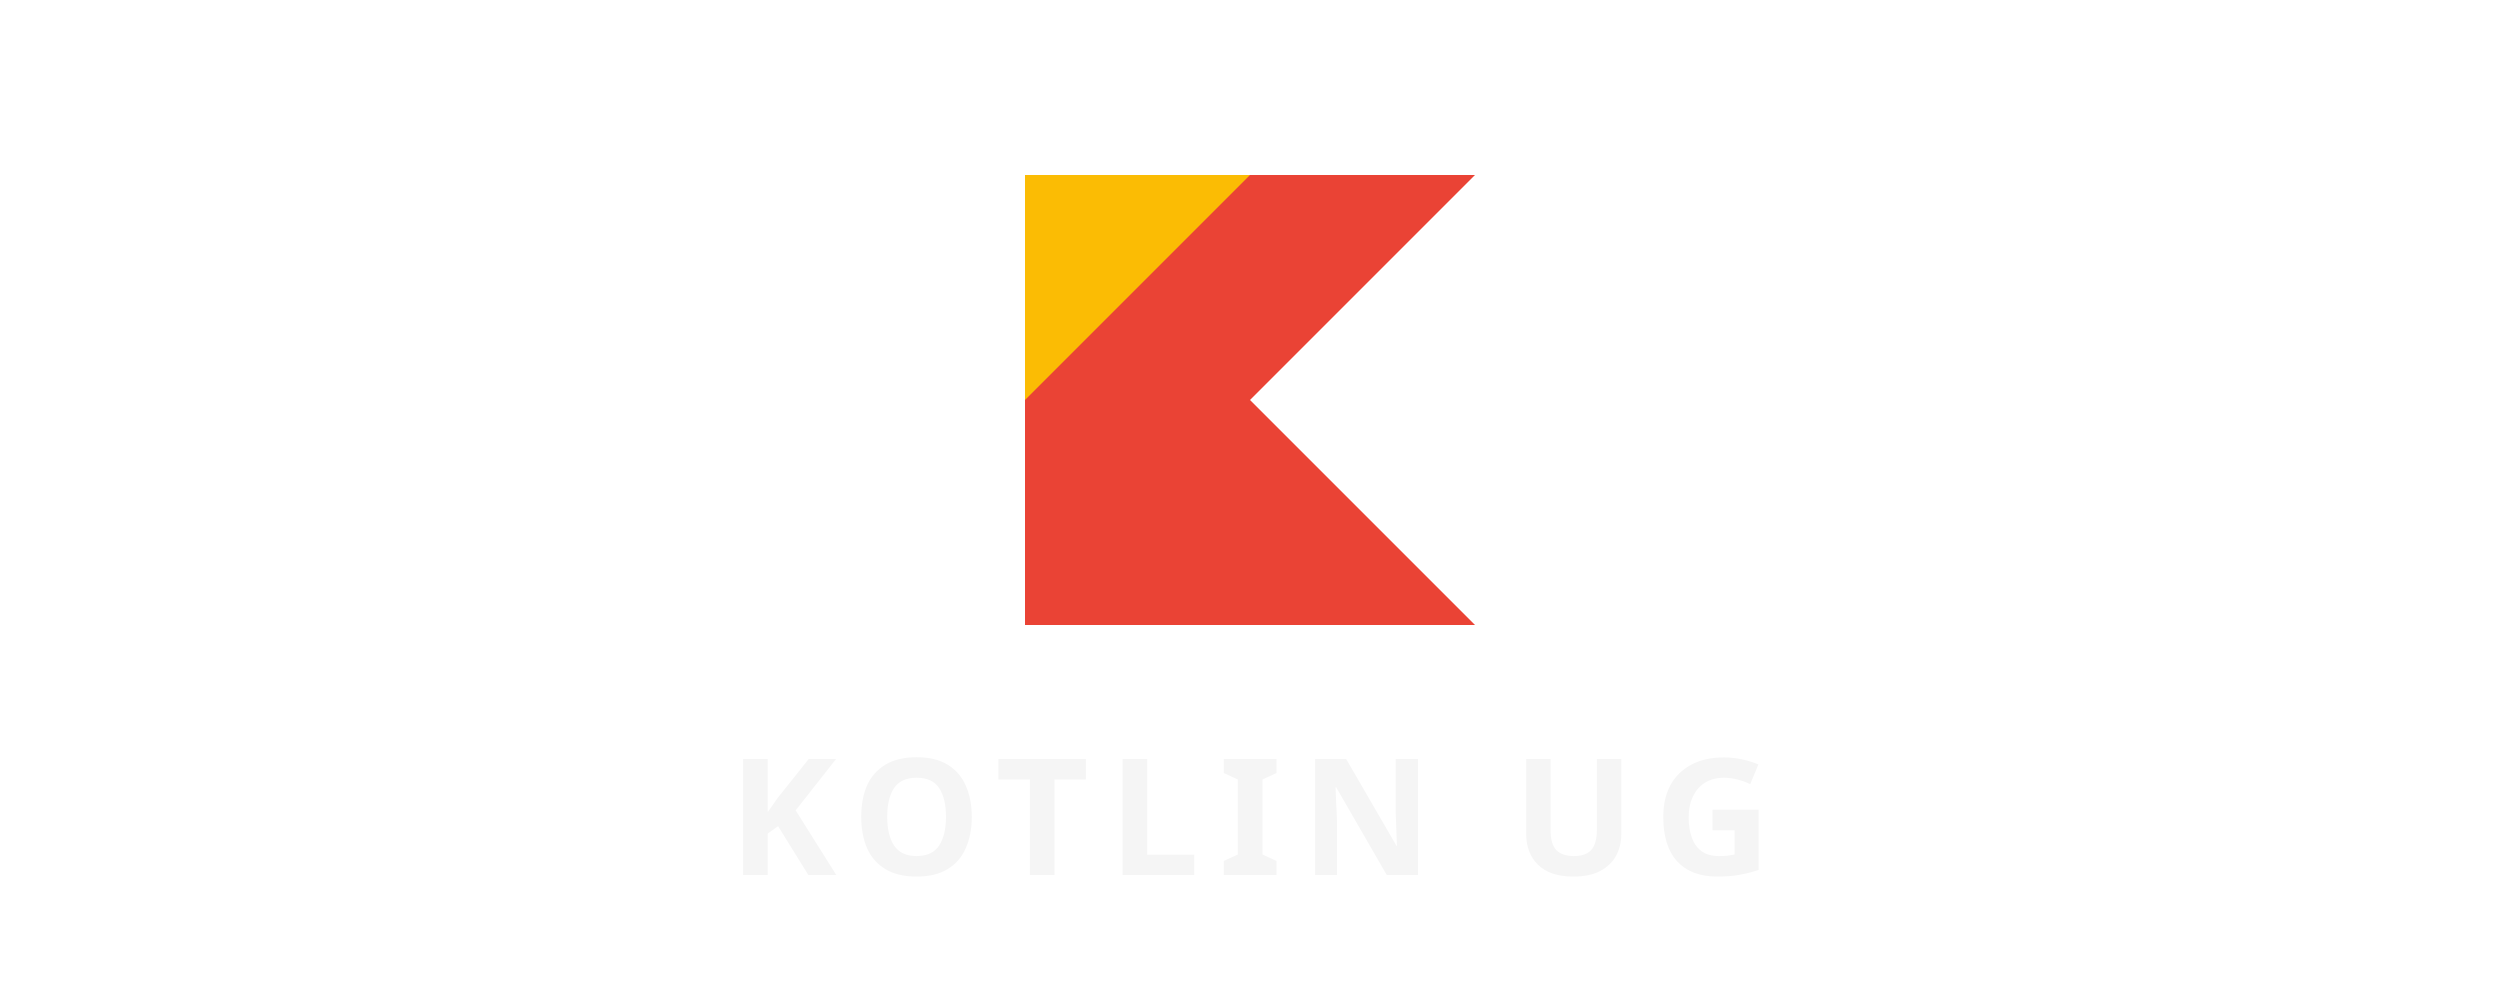
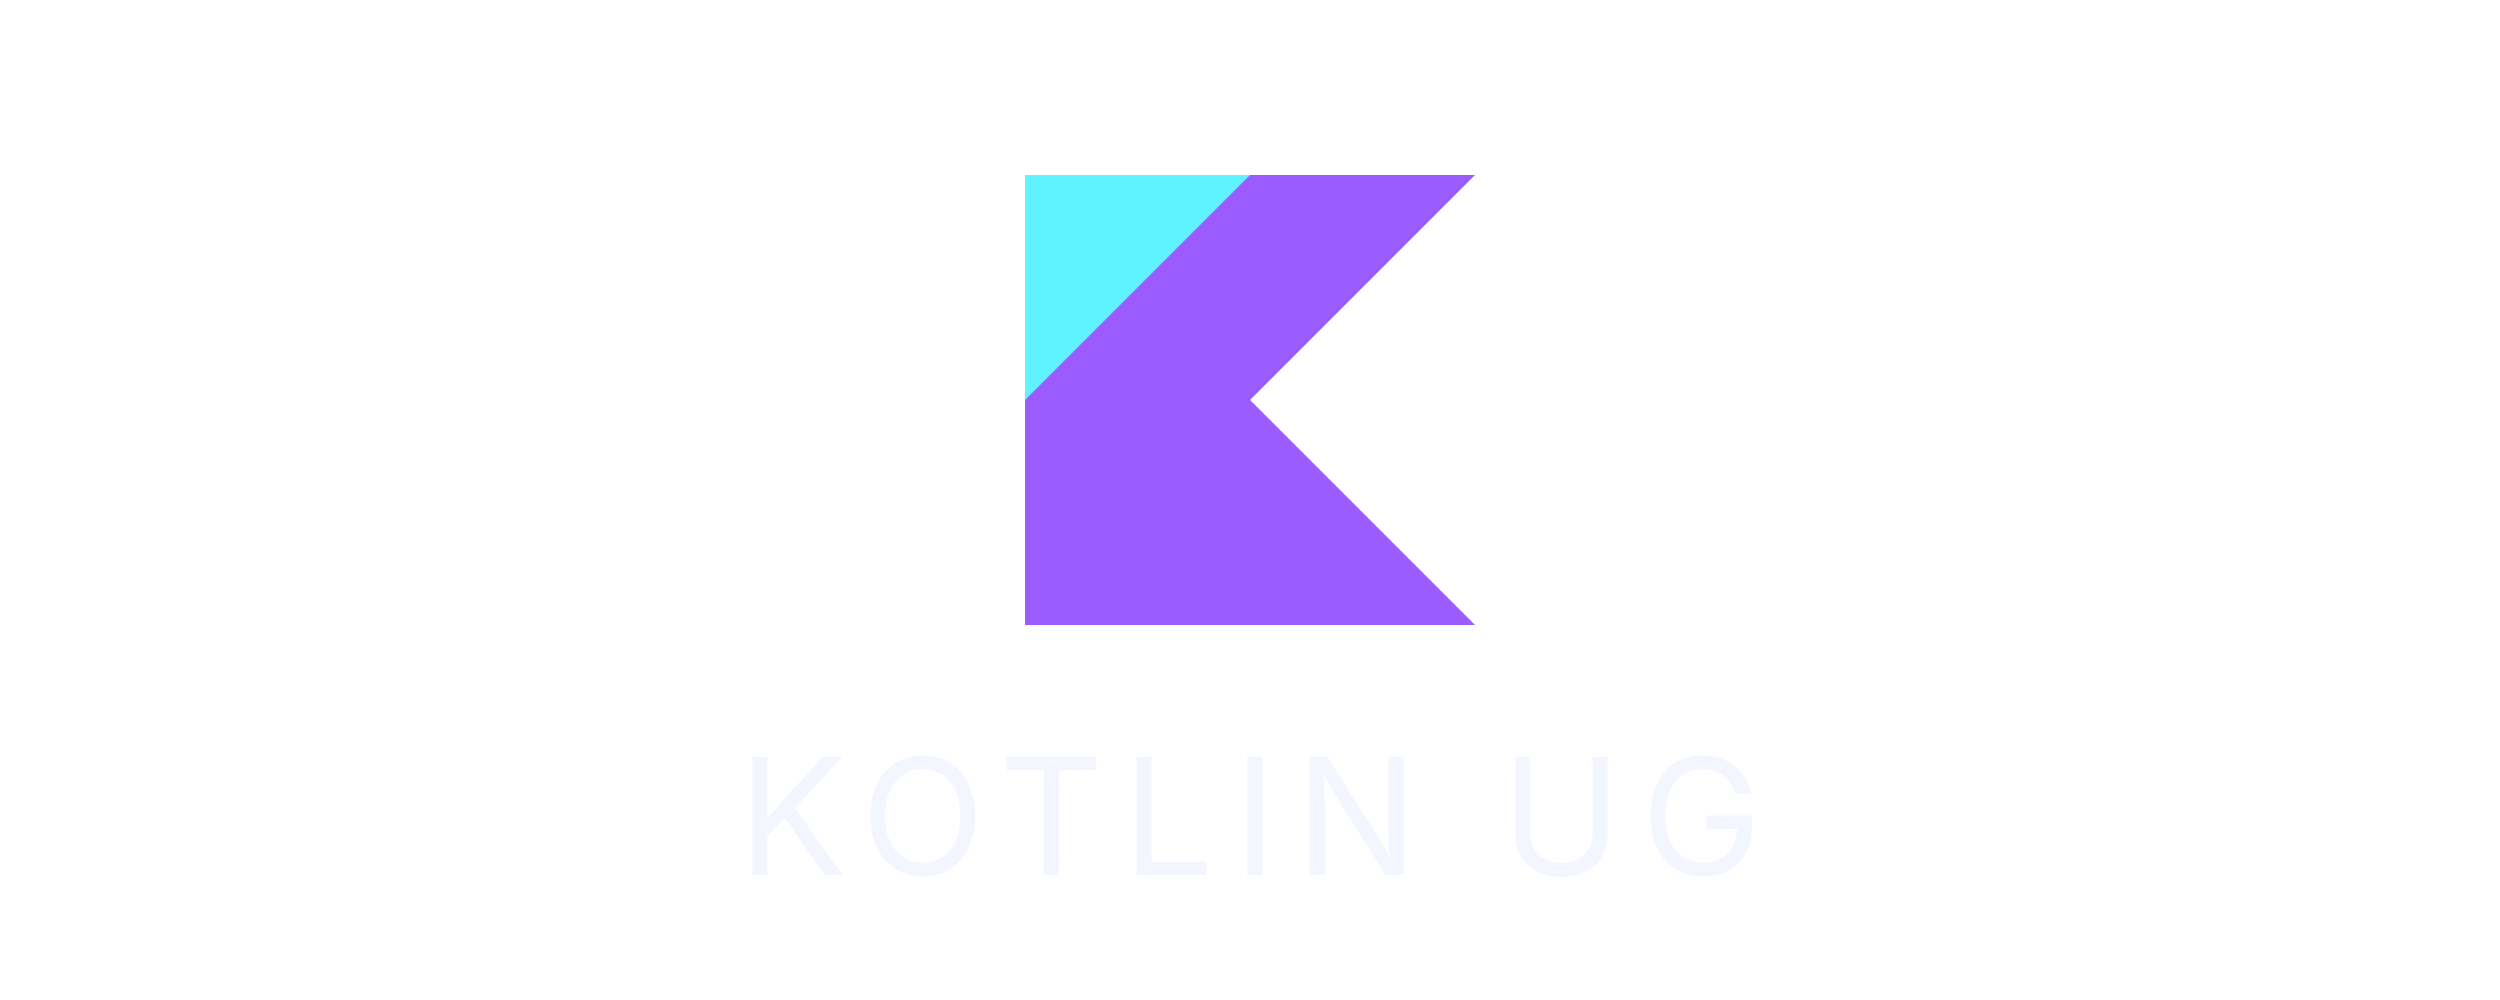
<svg xmlns="http://www.w3.org/2000/svg" viewBox="0 0 200 80" fill="none">
-   <polygon points="82,14 118,14 100,32 118,50 82,50" fill="#EA4335" />
-   <polygon points="82,14 100,14 82,32" fill="#FBBC04" />
-   <text x="100" y="70" text-anchor="middle" fill="#F5F5F5" font-family="Google Sans, system-ui, sans-serif" font-size="13" font-weight="700" letter-spacing="1.5">KOTLIN UG</text>
+   <polygon points="82,14 118,14 100,32 118,50 82,50" fill="#9b5cff" />
+   <polygon points="82,14 100,14 82,32" fill="#5ef3ff" />
+   <text x="100" y="70" text-anchor="middle" fill="#f3f6ff" font-family="Orbe Mono, Inter, system-ui, sans-serif" font-size="13" letter-spacing="1.5">KOTLIN UG</text>
</svg>
